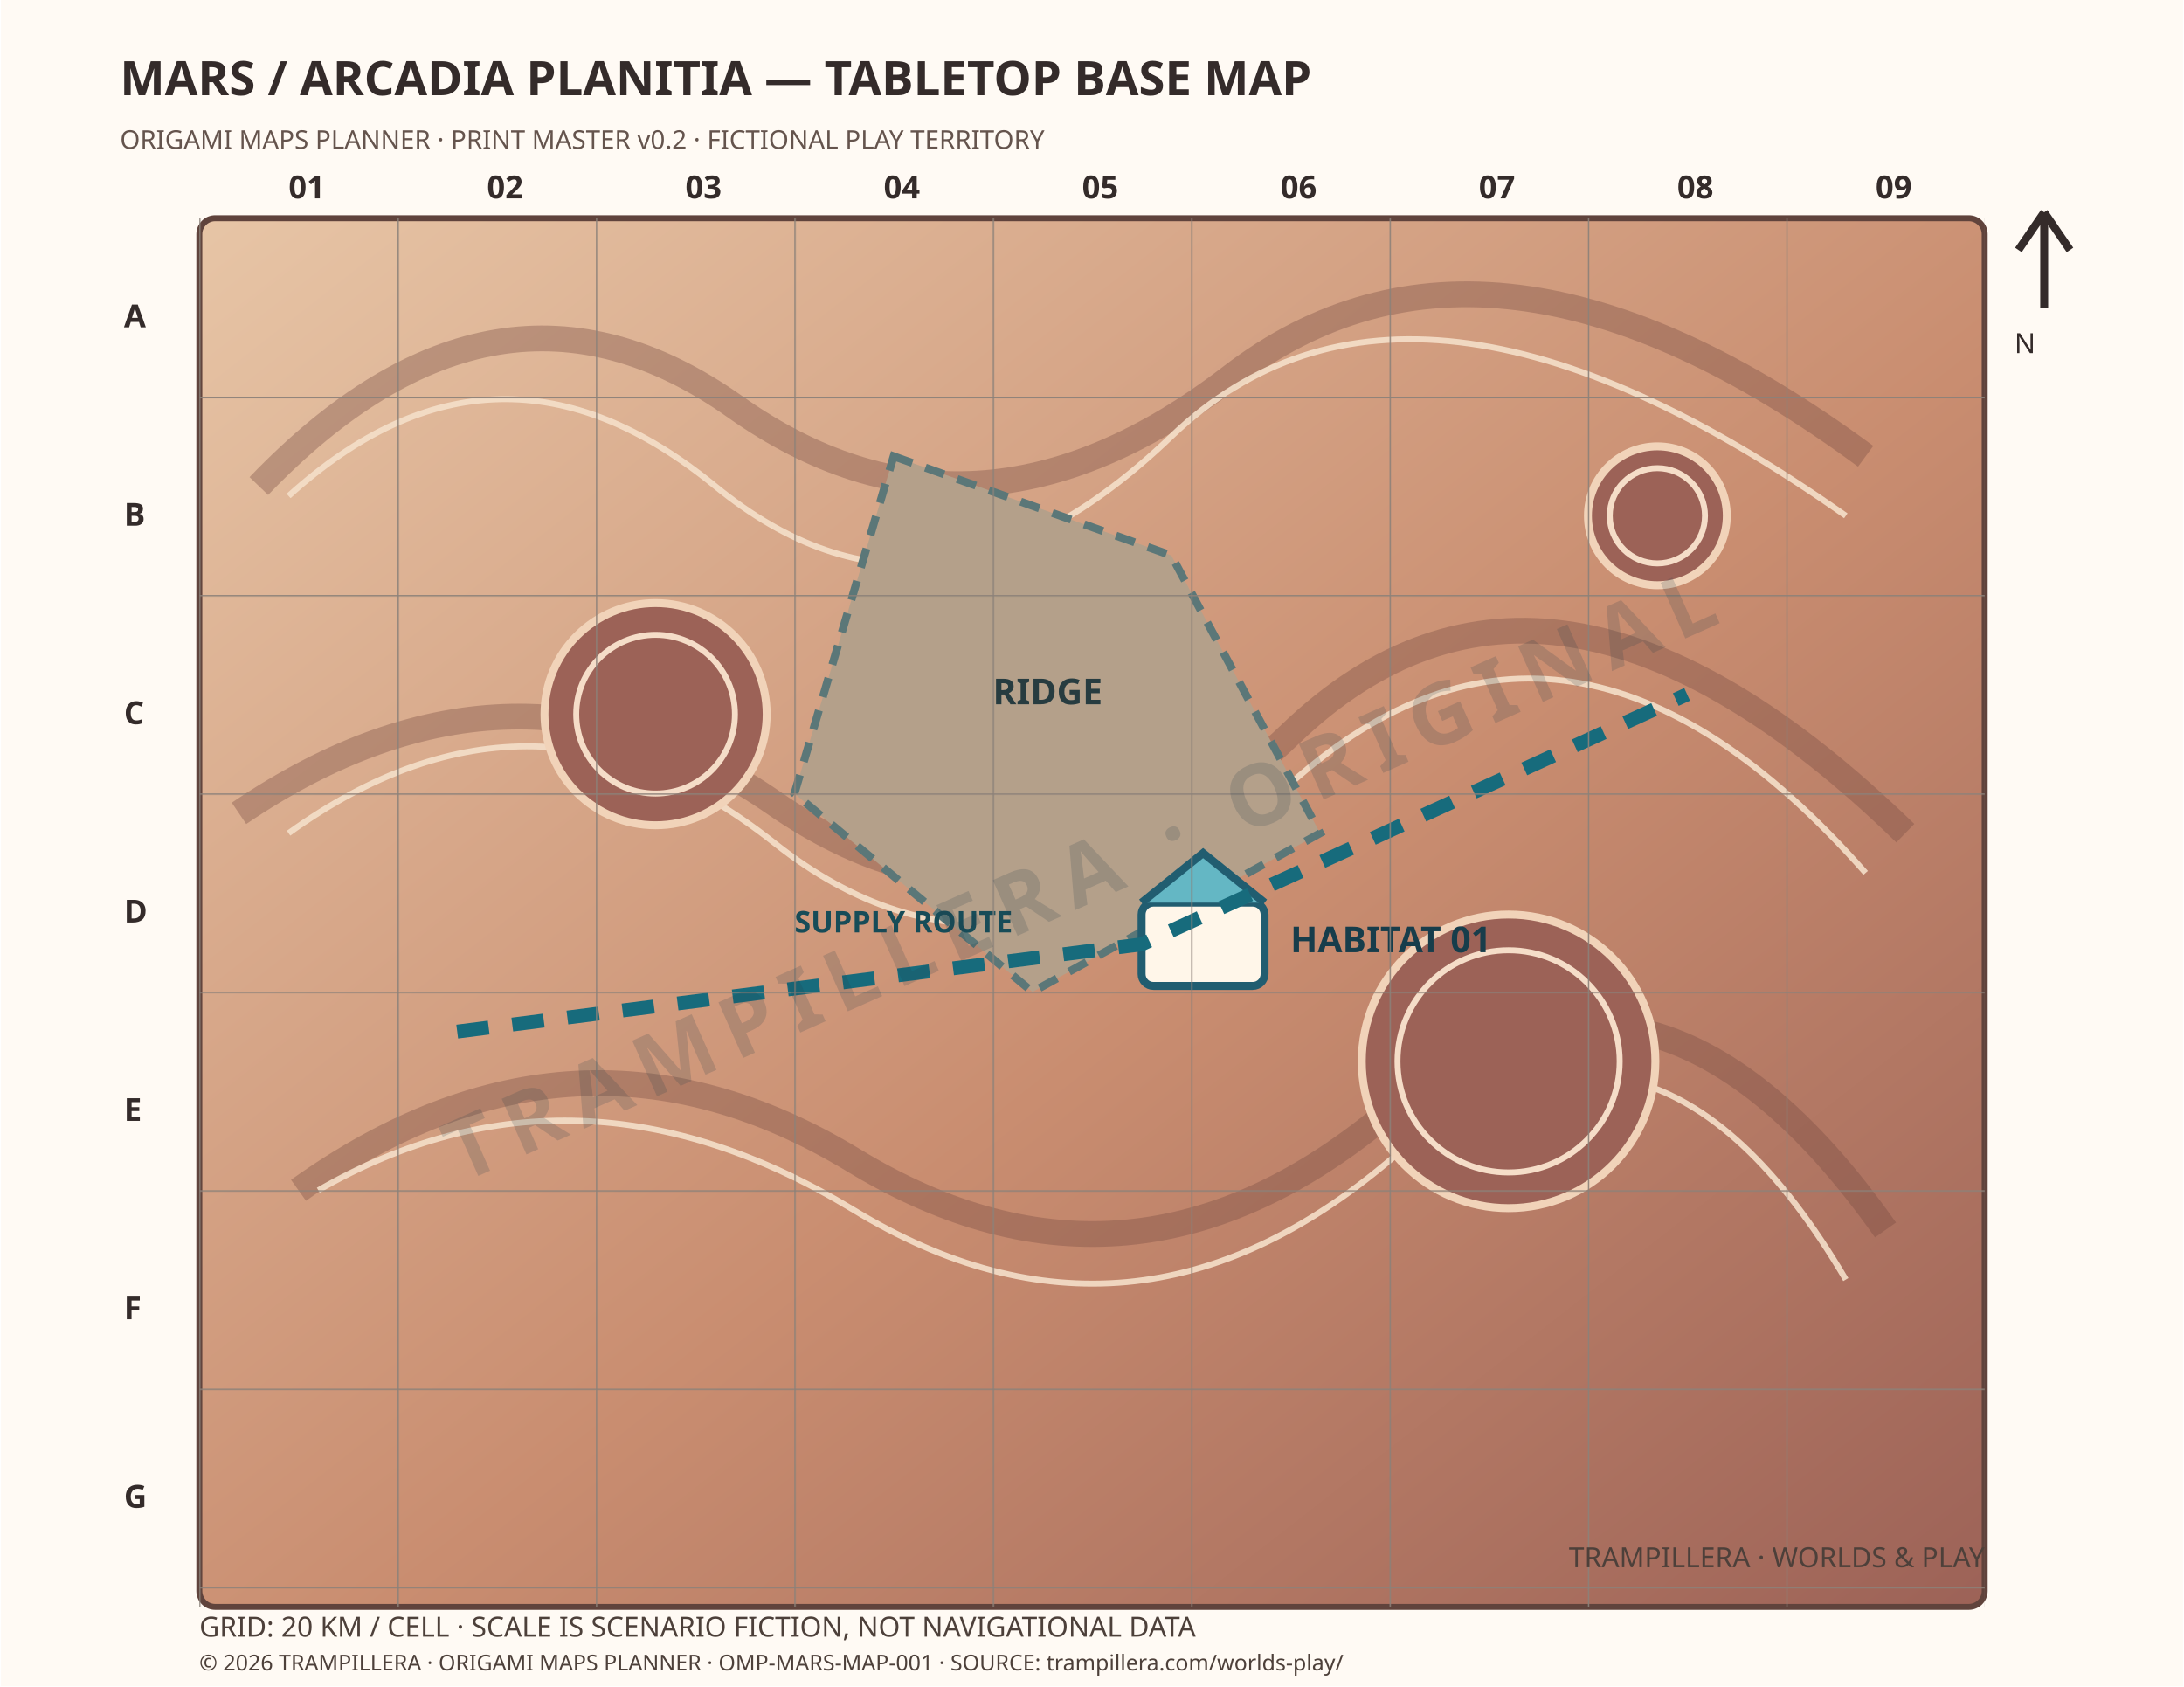
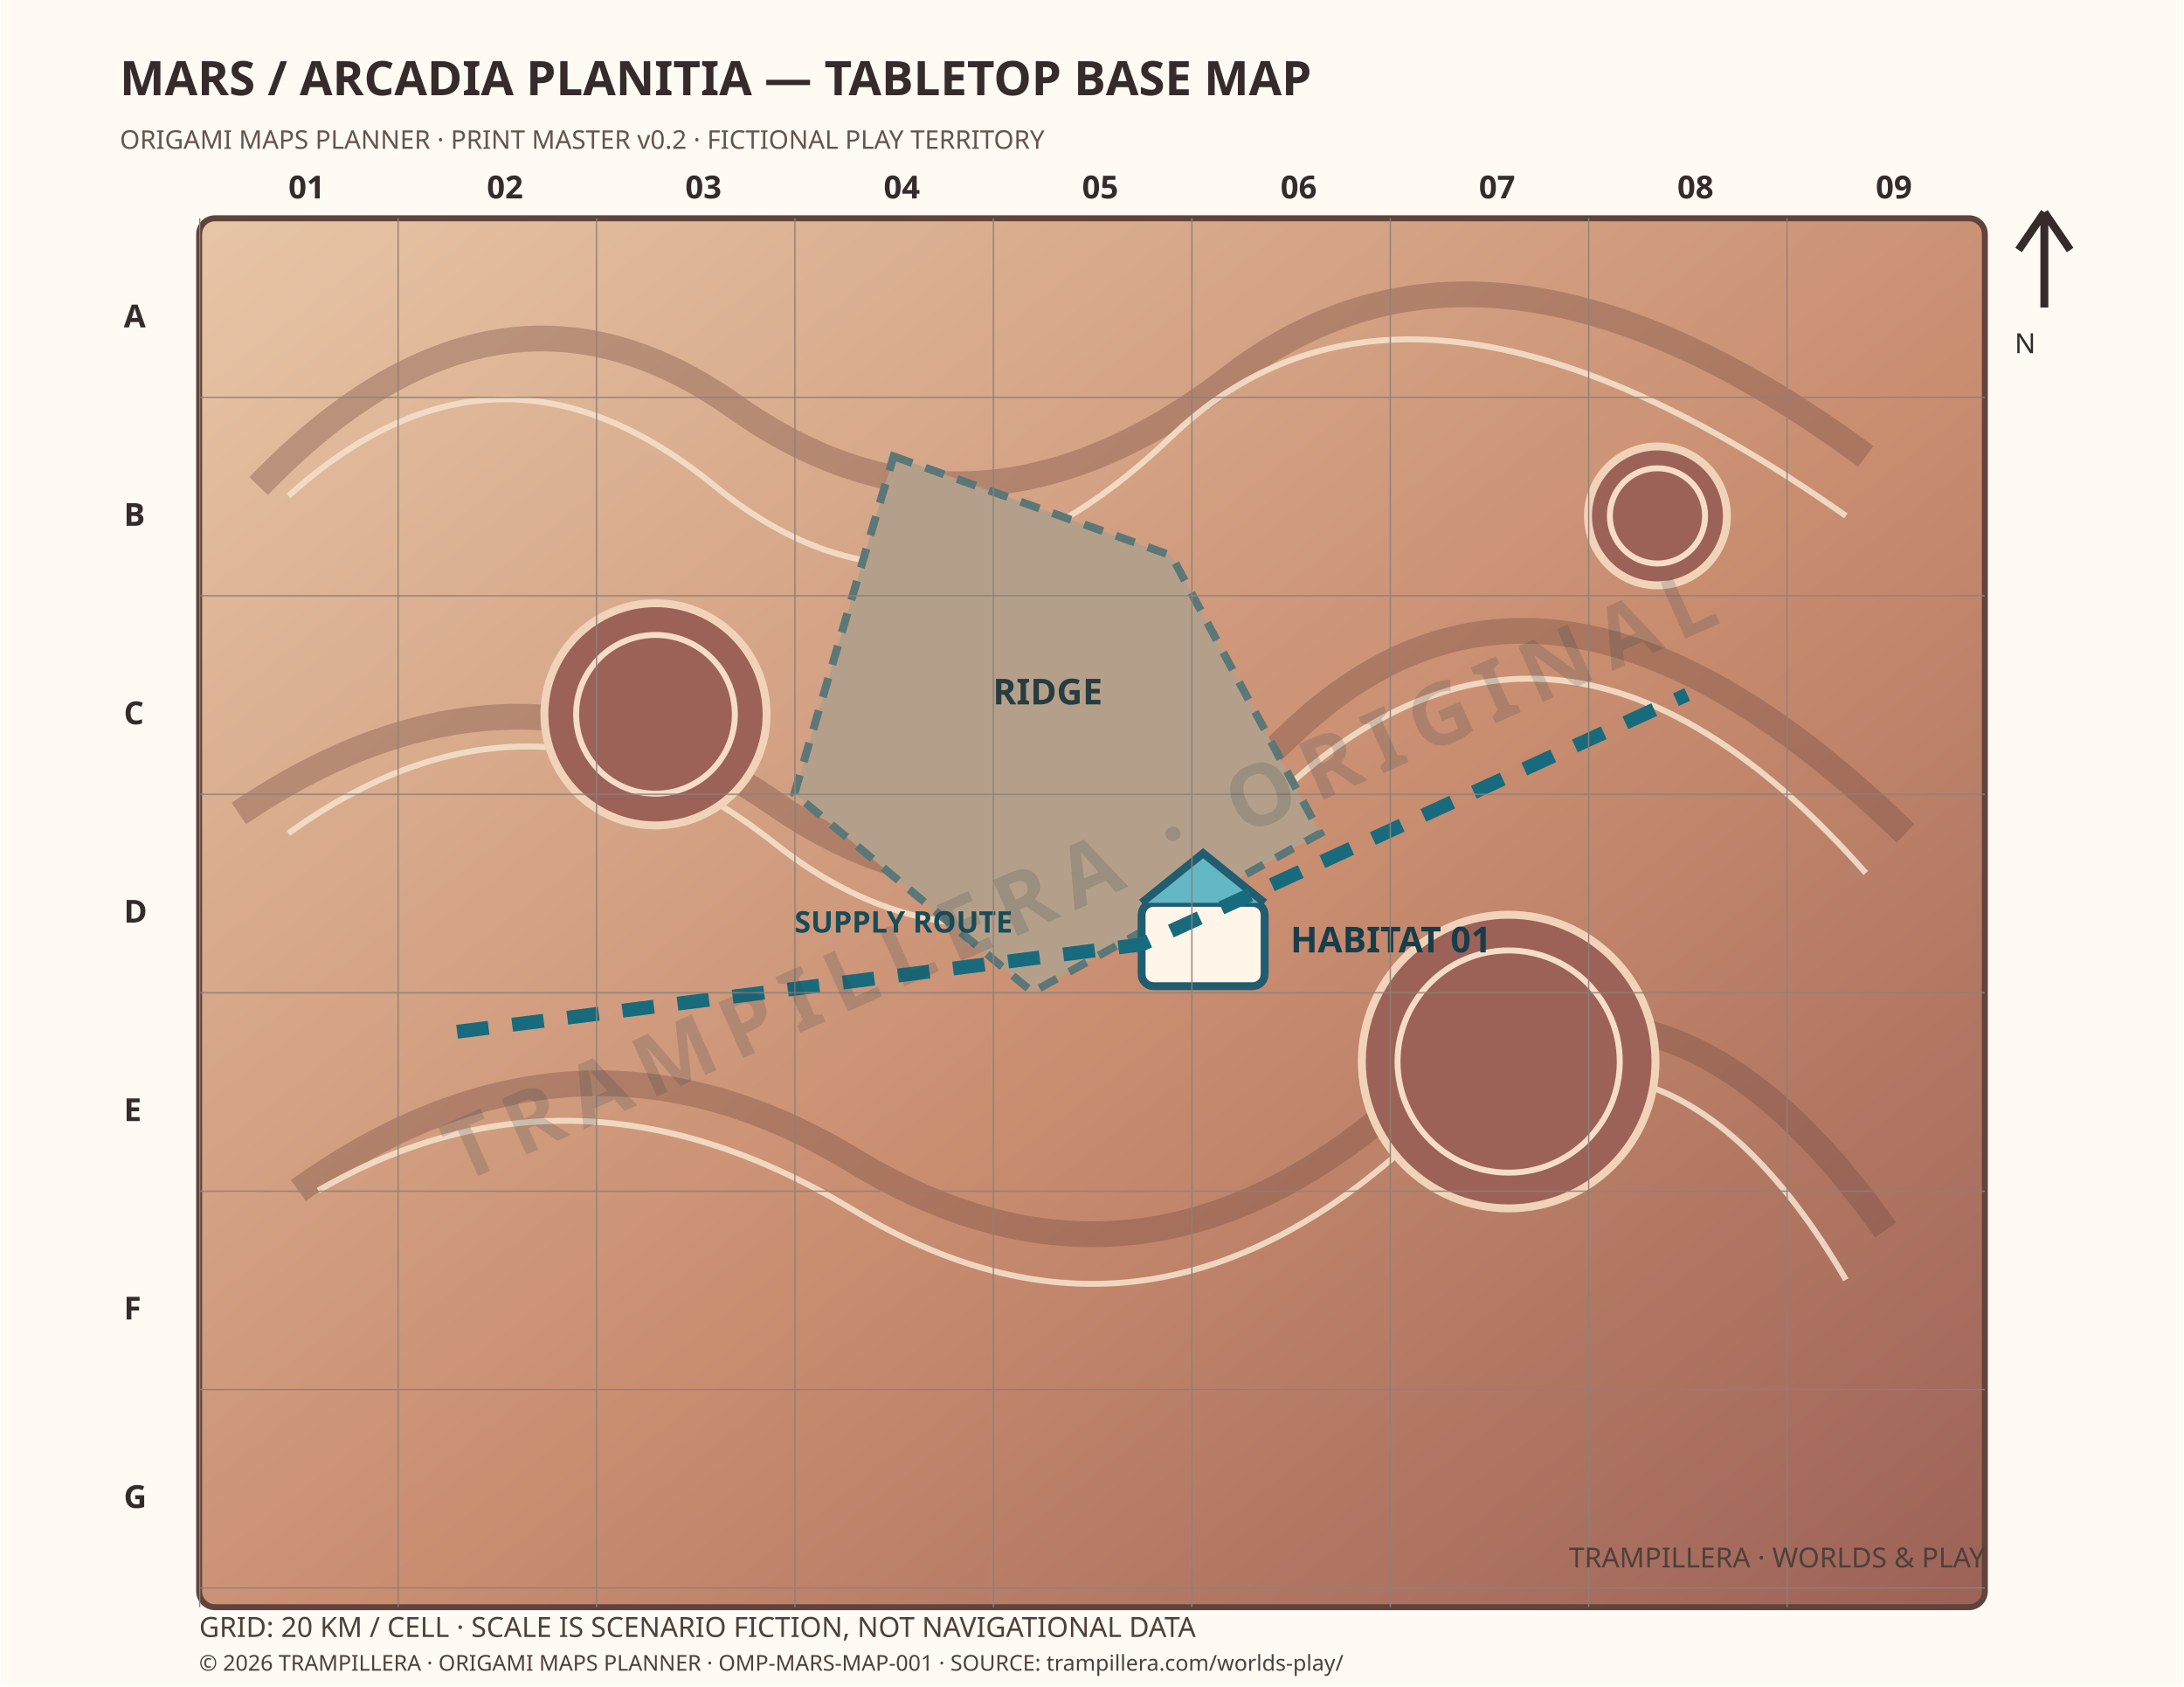
- <svg xmlns="http://www.w3.org/2000/svg" width="272mm" height="210mm" viewBox="0 0 1100 850" role="img" aria-labelledby="title desc">
+ <svg xmlns="http://www.w3.org/2000/svg" width="259mm" height="200mm" viewBox="0 0 1100 850" role="img" aria-labelledby="title desc">
  <defs>
    <pattern id="grid" width="100" height="100" patternUnits="userSpaceOnUse">
      <path d="M100 0H0V100" fill="none" stroke="#8b8179" stroke-width="1.2" />
    </pattern>
    <linearGradient id="ground" x2="1" y2="1">
      <stop stop-color="#e7c5a6" />
      <stop offset=".55" stop-color="#c98d70" />
      <stop offset="1" stop-color="#9c6257" />
    </linearGradient>
  </defs>
  <rect width="1100" height="850" fill="#fffaf4" />
  <text x="60" y="48" font-family="sans-serif" font-size="24" font-weight="700" fill="#342b2a">MARS / ARCADIA PLANITIA — TABLETOP BASE MAP</text>
  <text x="60" y="75" font-family="sans-serif" font-size="13" fill="#65544d">ORIGAMI MAPS PLANNER · PRINT MASTER v0.2 · FICTIONAL PLAY TERRITORY</text>
  <rect x="100" y="110" width="900" height="700" rx="8" fill="url(#ground)" stroke="#60433c" stroke-width="3" />
  <path d="M130 245Q250 120 370 205T620 190T940 230M120 410Q260 315 390 405T650 370T960 420M150 600Q290 500 430 585T700 560T950 620" fill="none" stroke="#74483f" stroke-width="13" opacity=".35" />
  <g fill="none" stroke="#f4dfc9" stroke-width="3" opacity=".9">
    <path d="M145 250Q250 155 360 245T590 220T930 260" />
    <path d="M145 420Q270 330 390 425T650 395T940 440" />
    <path d="M160 600Q290 525 430 610T700 585T930 645" />
  </g>
  <g fill="#9c6257" stroke="#f1d3b9" stroke-width="4">
    <circle cx="330" cy="360" r="56" />
    <circle cx="760" cy="535" r="74" />
    <circle cx="835" cy="260" r="35" />
  </g>
  <g fill="none" stroke="#f5ddc8" stroke-width="3">
    <circle cx="330" cy="360" r="40" />
    <circle cx="760" cy="535" r="56" />
    <circle cx="835" cy="260" r="24" />
  </g>
  <path d="M450 230L590 280L665 420L520 500L400 400Z" fill="#b4a08a" stroke="#5b7778" stroke-width="4" stroke-dasharray="10 7" />
  <text x="500" y="355" font-family="sans-serif" font-size="18" fill="#273c40" font-weight="700">RIDGE</text>
  <g fill="#fff6e9" stroke="#215d70" stroke-width="4">
    <rect x="575" y="455" width="62" height="42" rx="6" />
    <path d="M575 455l31-25 31 25" fill="#64b7c4" />
  </g>
  <text x="650" y="480" font-family="sans-serif" font-size="18" fill="#173d4b" font-weight="700">HABITAT 01</text>
  <path d="M230 520L575 476L850 350" fill="none" stroke="#176b7c" stroke-width="7" stroke-dasharray="16 12" />
  <text x="400" y="470" font-family="sans-serif" font-size="15" fill="#174c58" font-weight="700">SUPPLY ROUTE</text>
  <rect x="100" y="110" width="900" height="700" fill="url(#grid)" />
  <g font-family="sans-serif" font-size="16" font-weight="700" fill="#342b2a">
    <text x="145" y="100">01</text>
    <text x="245" y="100">02</text>
    <text x="345" y="100">03</text>
    <text x="445" y="100">04</text>
    <text x="545" y="100">05</text>
    <text x="645" y="100">06</text>
    <text x="745" y="100">07</text>
    <text x="845" y="100">08</text>
    <text x="945" y="100">09</text>
    <text x="62" y="165">A</text>
    <text x="62" y="265">B</text>
    <text x="62" y="365">C</text>
    <text x="62" y="465">D</text>
    <text x="62" y="565">E</text>
    <text x="62" y="665">F</text>
    <text x="62" y="760">G</text>
  </g>
  <path d="M1030 155v-48m0 0l-13 19m13-19l13 19" stroke="#342b2a" stroke-width="4" fill="none" />
  <text x="1015" y="178" font-family="sans-serif" font-size="14" fill="#342b2a">N</text>
  <text x="100" y="825" font-family="sans-serif" font-size="14" fill="#4d403a">GRID: 20 KM / CELL · SCALE IS SCENARIO FICTION, NOT NAVIGATIONAL DATA</text>
  <text x="1000" y="790" text-anchor="end" font-family="sans-serif" font-size="14" fill="#4d403a">TRAMPILLERA · WORLDS &amp; PLAY</text>
  <text x="100" y="842" font-family="sans-serif" font-size="11" fill="#4d403a">© 2026 TRAMPILLERA · ORIGAMI MAPS PLANNER · OMP-MARS-MAP-001 · SOURCE: trampillera.com/worlds-play/</text>
  <g id="trampillera-visible-watermark" pointer-events="none" opacity=".18">
    <text x="550" y="455" text-anchor="middle" transform="rotate(-24 550 455)" font-family="sans-serif" font-size="43" font-weight="700" letter-spacing="7" fill="#243b49">TRAMPILLERA · ORIGINAL</text>
  </g>
</svg>
